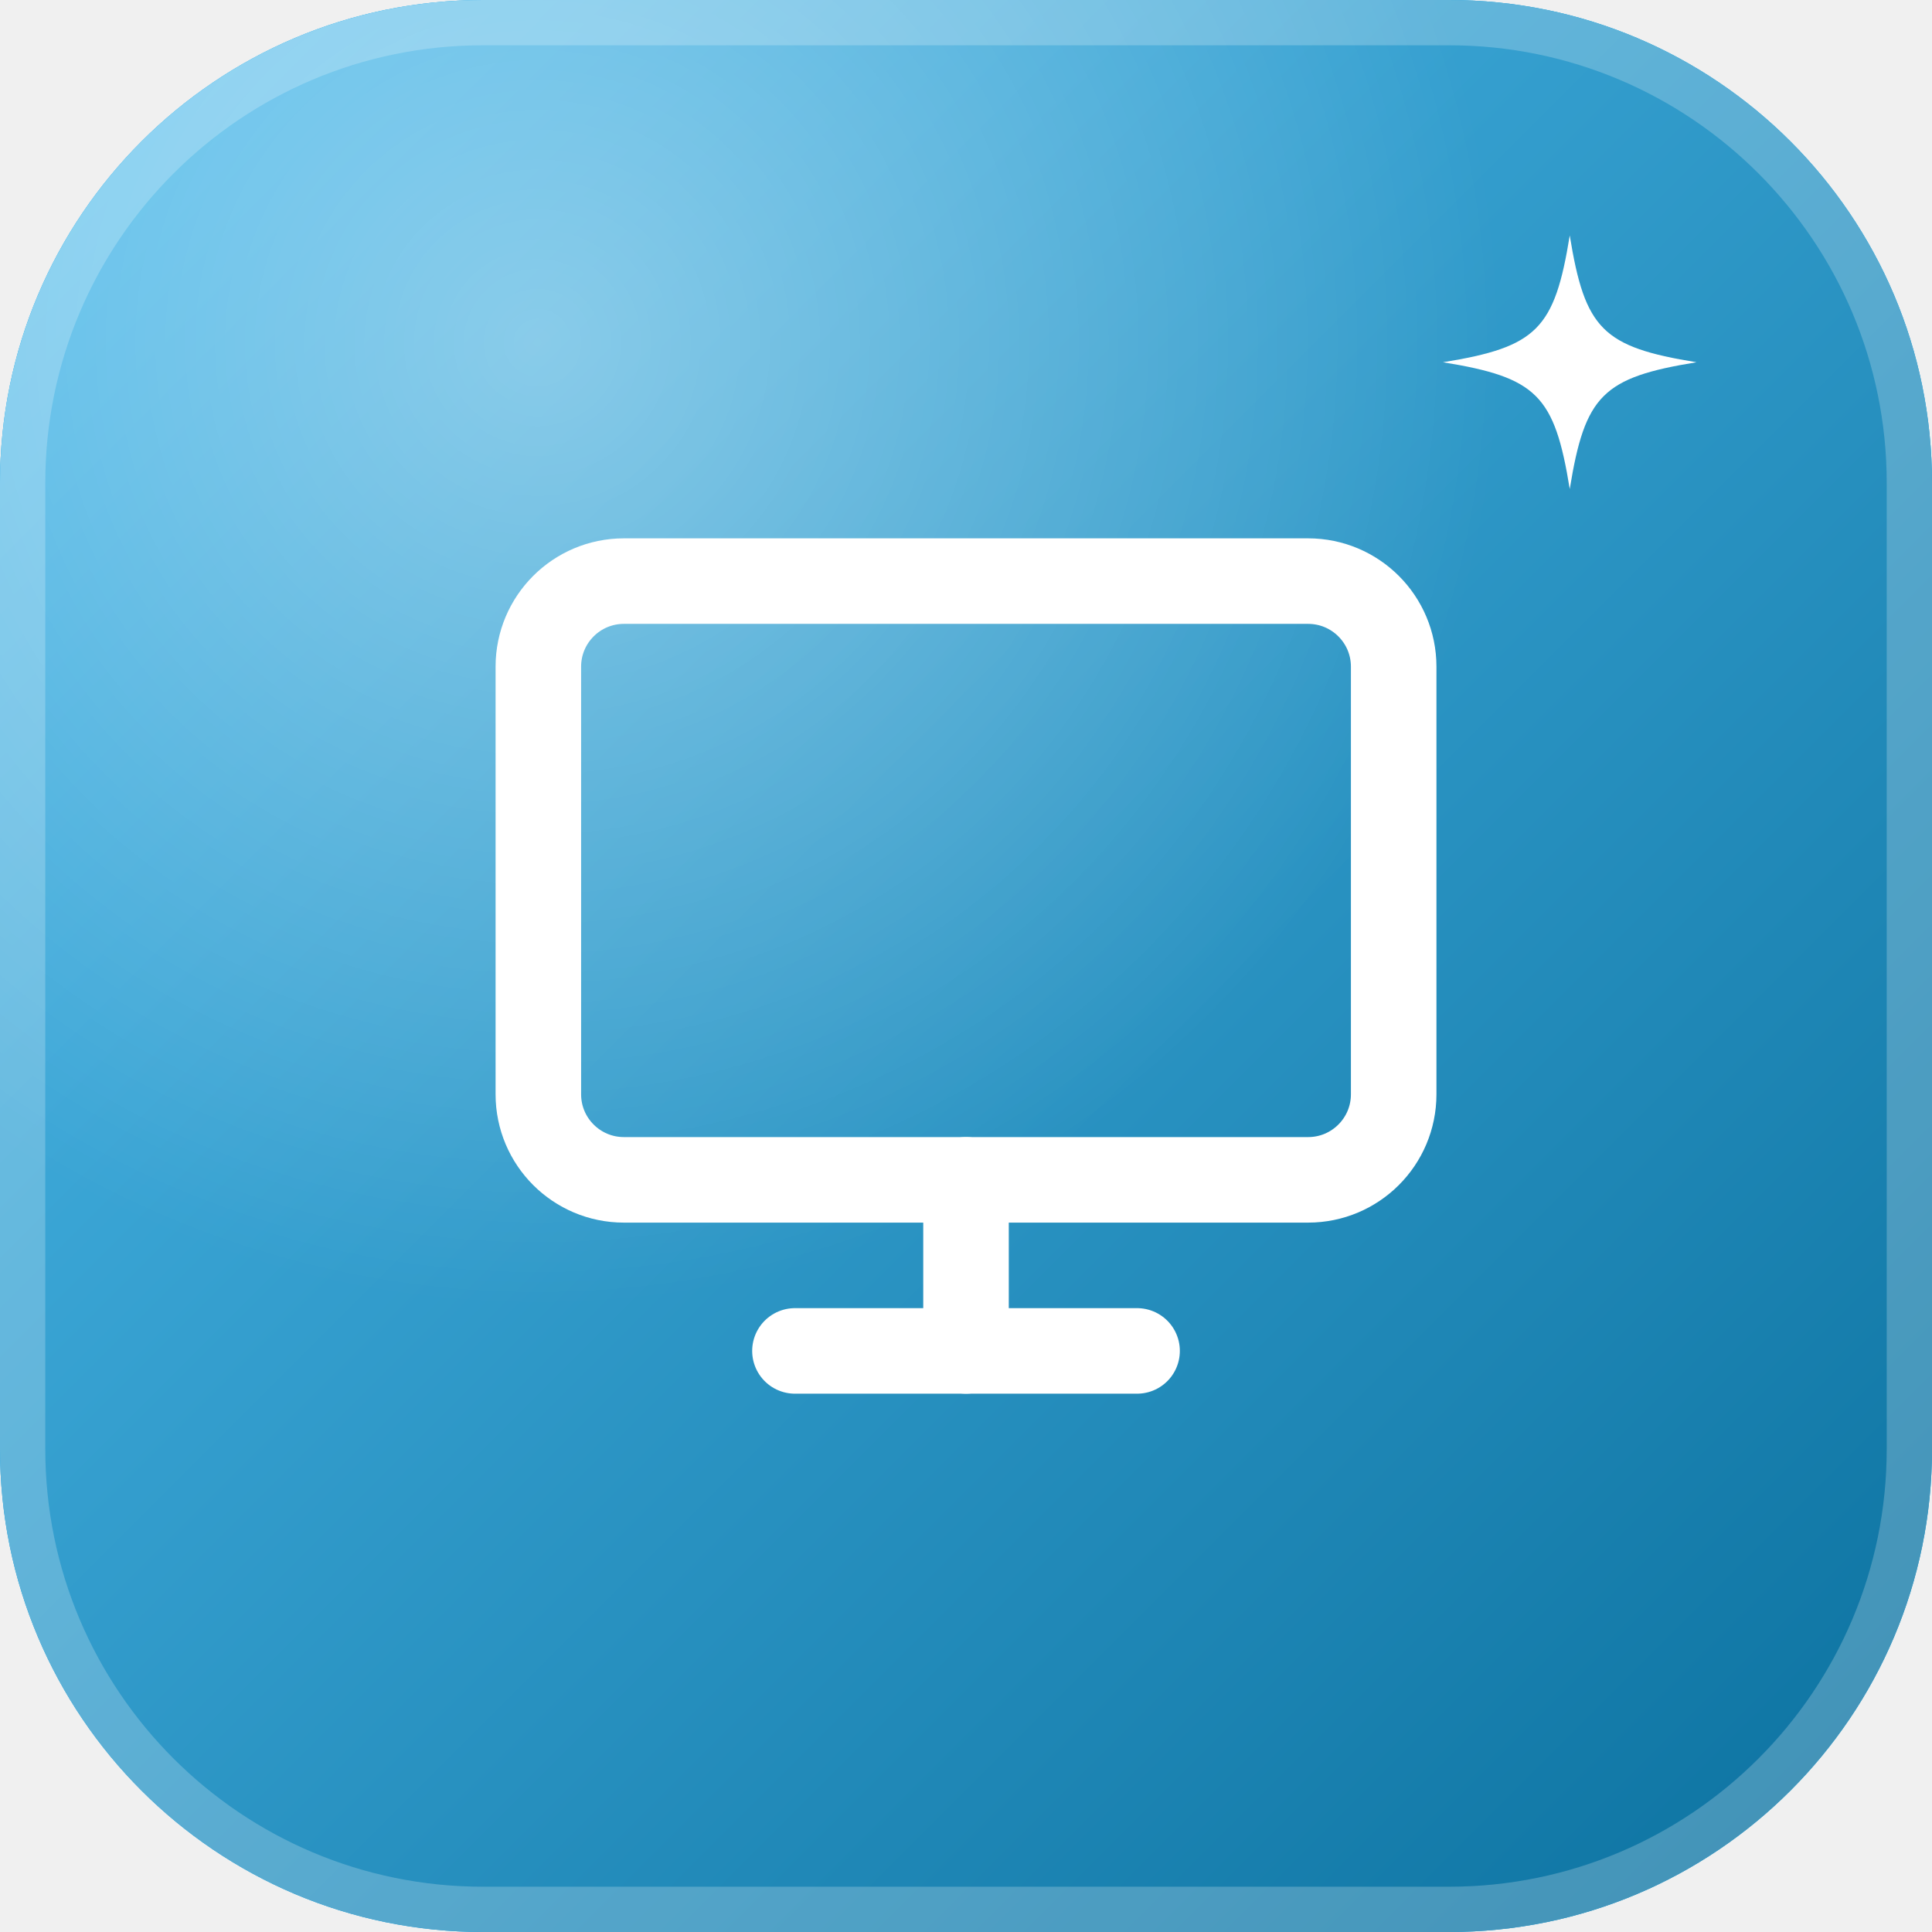
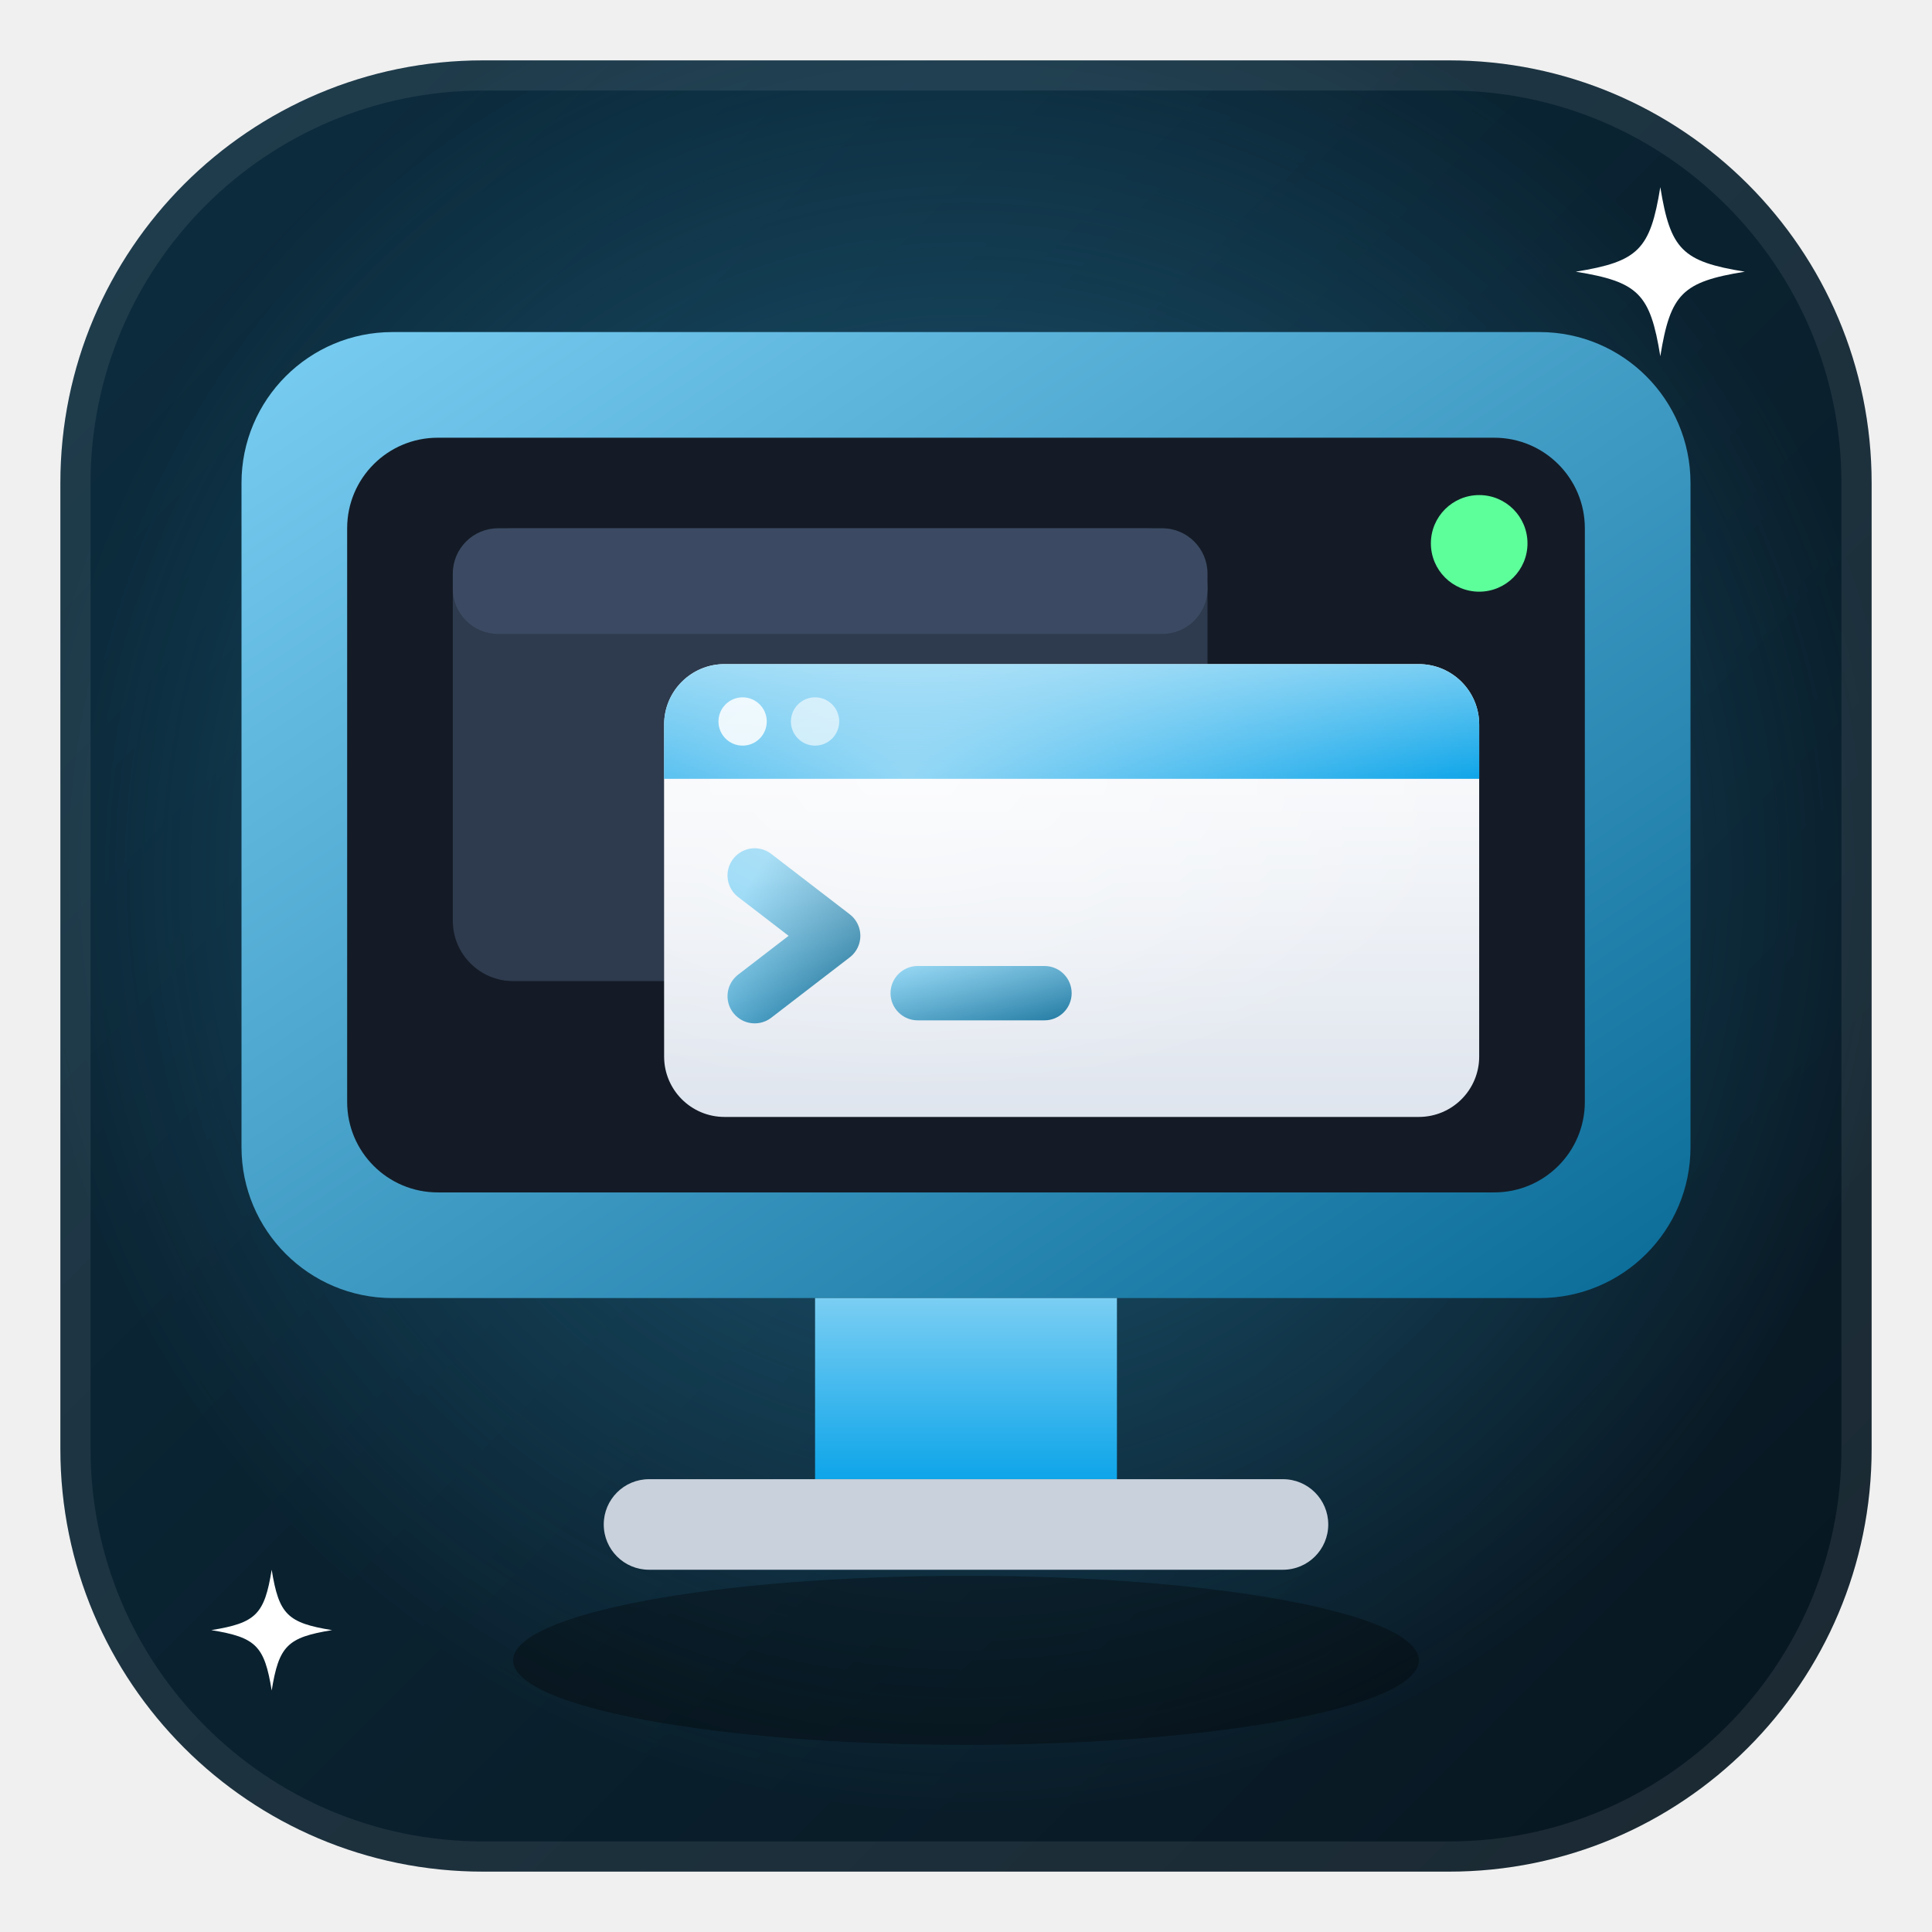
<svg xmlns="http://www.w3.org/2000/svg" viewBox="0 0 64 64" role="img" aria-hidden="true">
  <defs>
-     <linearGradient id="t" x1="0" y1="0" x2="1" y2="1">
-       <stop offset="0" stop-color="#51beef" />
-       <stop offset="1" stop-color="#0a709e" />
+     <linearGradient id="bg" x1="0" y1="0" x2="1" y2="1">
+       <stop offset="0" stop-color="#0c2d3f" />
+       <stop offset="1" stop-color="#081620" />
    </linearGradient>
-     <radialGradient id="h" cx=".28" cy=".18" r=".9">
-       <stop offset="0" stop-color="#ffffff" stop-opacity=".38" />
-       <stop offset=".55" stop-color="#ffffff" stop-opacity="0" />
+     <radialGradient id="halo" cx=".5" cy=".45" r=".52">
+       <stop offset="0" stop-color="#3eb7ed" stop-opacity=".42" />
+       <stop offset="1" stop-color="#3eb7ed" stop-opacity="0" />
    </radialGradient>
+     <linearGradient id="im" x1="0" y1="0" x2="1" y2="1">
+       <stop offset="0" stop-color="#7acef3" />
+       <stop offset="1" stop-color="#096b97" />
+     </linearGradient>
+     <linearGradient id="iv" x1="0" y1="0" x2="0" y2="1">
+       <stop offset="0" stop-color="#7acef3" />
+       <stop offset="1" stop-color="#0ea5e9" />
+     </linearGradient>
+     <linearGradient id="iw" x1="0" y1="0" x2="0" y2="1">
+       <stop offset="0" stop-color="#ffffff" />
+       <stop offset="1" stop-color="#dfe5ee" />
+     </linearGradient>
+     <linearGradient id="ig" x1="0" y1="0" x2="0" y2="1">
+       <stop offset="0" stop-color="#ffe08a" />
+       <stop offset="1" stop-color="#f2a62b" />
+     </linearGradient>
+     <radialGradient id="ih" cx=".3" cy=".25" r=".7">
+       <stop offset="0" stop-color="#fff" stop-opacity=".55" />
+       <stop offset="1" stop-color="#fff" stop-opacity="0" />
+     </radialGradient>
+     <linearGradient id="is" x1="0" y1="0" x2="1" y2="0">
+       <stop offset="0" stop-color="#fff" stop-opacity="0" />
+       <stop offset=".5" stop-color="#fff" stop-opacity=".6" />
+       <stop offset="1" stop-color="#fff" stop-opacity="0" />
+     </linearGradient>
  </defs>
-   <style>.g,.o,.w,.s{transform-box:fill-box;transform-origin:50% 50%}@keyframes m{0%,100%{transform:translateY(0)}50%{transform:translateY(-1.6px)}}.g{animation:m 3.2s ease-in-out infinite}@keyframes s{0%,100%{opacity:.35;transform:scale(.55) rotate(0)}50%{opacity:1;transform:scale(1) rotate(45deg)}}.s{animation:s 3s ease-in-out infinite}@media (prefers-reduced-motion:reduce){.g,.o,.w,.s,.g path,.g polyline{animation:none!important}}</style>
-   <rect width="64" height="64" rx="16" fill="#0ea5e9" />
-   <rect width="64" height="64" rx="16" fill="url(#t)" />
-   <rect width="64" height="64" rx="16" fill="url(#h)" />
-   <rect x=".75" y=".75" width="62.5" height="62.5" rx="15.25" fill="none" stroke="#ffffff" stroke-opacity=".22" stroke-width="1.5" />
-   <g transform="translate(15 15) scale(1.4167)">
-     <g class="g" fill="none" stroke="#ffffff" stroke-width="2" stroke-linecap="round" stroke-linejoin="round">
-       <rect width="20" height="14" x="2" y="3" rx="2" />
-       <line x1="8" x2="16" y1="21" y2="21" />
-       <line x1="12" x2="12" y1="17" y2="21" />
+   <style>.ifl,.ipu,.ibl,.isp,.iwg,.iri,.isd,.ipop{transform-box:fill-box;transform-origin:50% 50%}.igr{transform-box:fill-box;transform-origin:50% 100%}@keyframes ifl{0%,100%{transform:translateY(0)}50%{transform:translateY(-2px)}}.ifl{animation:ifl 4.2s ease-in-out infinite}@keyframes isd{0%,100%{transform:scaleX(1);opacity:.32}50%{transform:scaleX(.85);opacity:.2}}.isd{animation:isd 4.2s ease-in-out infinite}@keyframes ipu{0%,100%{opacity:.55}50%{opacity:1}}.ipu{animation:ipu 2.4s ease-in-out infinite}@keyframes ibl{0%,44%,56%,100%{opacity:1}50%{opacity:.15}}.ibl{animation:ibl 3s steps(1,end) infinite}@keyframes isp{to{transform:rotate(360deg)}}.isp{animation:isp 14s linear infinite}@keyframes iwg{0%,100%{transform:rotate(-6deg)}50%{transform:rotate(6deg)}}.iwg{animation:iwg 3.4s ease-in-out infinite}@keyframes iri{0%{transform:translateY(2px);opacity:.7}100%{transform:translateY(-3.5px);opacity:1}}.iri{animation:iri 1.6s ease-in-out infinite alternate}@keyframes igr{0%,100%{transform:scaleY(.55)}50%{transform:scaleY(1)}}.igr{animation:igr 2.8s ease-in-out infinite}@keyframes ipop{0%,100%{transform:scale(.9)}50%{transform:scale(1.08)}}.ipop{animation:ipop 2.6s ease-in-out infinite}@keyframes ish{0%,60%{transform:translateX(-30px)}100%{transform:translateX(70px)}}.ish{animation:ish 5s ease-in-out infinite}@keyframes idash{to{stroke-dashoffset:-40}}.idash{animation:idash 2.4s linear infinite}@keyframes isw{0%,100%{transform:rotate(-50deg)}50%{transform:rotate(35deg)}}.tw{transform-box:fill-box;transform-origin:50% 50%;animation:tw 3.2s ease-in-out infinite}@keyframes tw{0%,100%{opacity:.15;transform:scale(.4) rotate(0)}50%{opacity:.95;transform:scale(1) rotate(45deg)}}@media (prefers-reduced-motion:reduce){*{animation:none!important}}</style>
+   <rect x="2" y="2" width="60" height="60" rx="14" fill="url(#bg)" />
+   <rect x="2" y="2" width="60" height="60" rx="14" fill="url(#halo)" />
+   <rect x="2.5" y="2.5" width="59" height="59" rx="13.5" fill="none" stroke="#fff" stroke-opacity=".08" />
+   <ellipse class="isd" cx="32" cy="55" rx="15" ry="2.8" fill="#000" opacity=".32" />
+   <g class="ifl">
+     <rect x="8" y="11" width="48" height="32" rx="5" fill="url(#im)" />
+     <rect x="11.5" y="14.5" width="41" height="25" rx="3" fill="#141b26" />
+     <rect x="15" y="17.5" width="25" height="15" rx="2" fill="#2e3a4d" />
+     <rect x="15" y="17.5" width="25" height="3.5" rx="1.5" fill="#3b4a62" />
+     <g>
+       <rect x="22" y="22" width="27" height="15" rx="2" fill="url(#iw)" />
+       <path d="M24 22h23a2 2 0 0 1 2 2v1.8H22V24a2 2 0 0 1 2-2z" fill="url(#iv)" />
+       <circle cx="24.6" cy="23.9" r=".8" fill="#fff" opacity=".85" />
+       <circle cx="27" cy="23.9" r=".8" fill="#fff" opacity=".6" />
+       <path d="M25 29l2.6 2-2.6 2" fill="none" stroke="url(#im)" stroke-width="1.8" stroke-linecap="round" stroke-linejoin="round" />
+       <rect class="ibl" x="29.5" y="32" width="6" height="1.8" rx=".9" fill="url(#im)" />
+       <rect x="22" y="22" width="27" height="15" rx="2" fill="url(#ih)" />
    </g>
+     <circle class="ipu" cx="49" cy="18" r="1.6" fill="#5dff9b" />
+     <rect x="27" y="43" width="10" height="6" fill="url(#iv)" />
+     <rect x="20" y="49" width="24" height="3" rx="1.5" fill="#c9d1dc" />
  </g>
-   <g transform="translate(52 12) scale(.42)">
-     <path class="s" d="M0 -10 C1.2 -2.6 2.6 -1.2 10 0 C2.6 1.2 1.2 2.6 0 10 C-1.2 2.6 -2.6 1.2 -10 0 C-2.6 -1.2 -1.2 -2.6 0 -10Z" fill="#ffffff" />
+   <g transform="translate(55 9) scale(.28)">
+     <path class="tw" d="M0 -10 C1.2 -2.6 2.6 -1.2 10 0 C2.6 1.2 1.2 2.6 0 10 C-1.2 2.6 -2.6 1.2 -10 0 C-2.6 -1.2 -1.2 -2.6 0 -10Z" fill="#fff" />
+   </g>
+   <g transform="translate(9 54) scale(.2)">
+     <path class="tw" style="animation-delay:1.4s" d="M0 -10 C1.2 -2.6 2.6 -1.2 10 0 C2.6 1.2 1.2 2.6 0 10 C-1.2 2.6 -2.6 1.2 -10 0 C-2.6 -1.2 -1.2 -2.6 0 -10Z" fill="#fff" />
  </g>
</svg>
